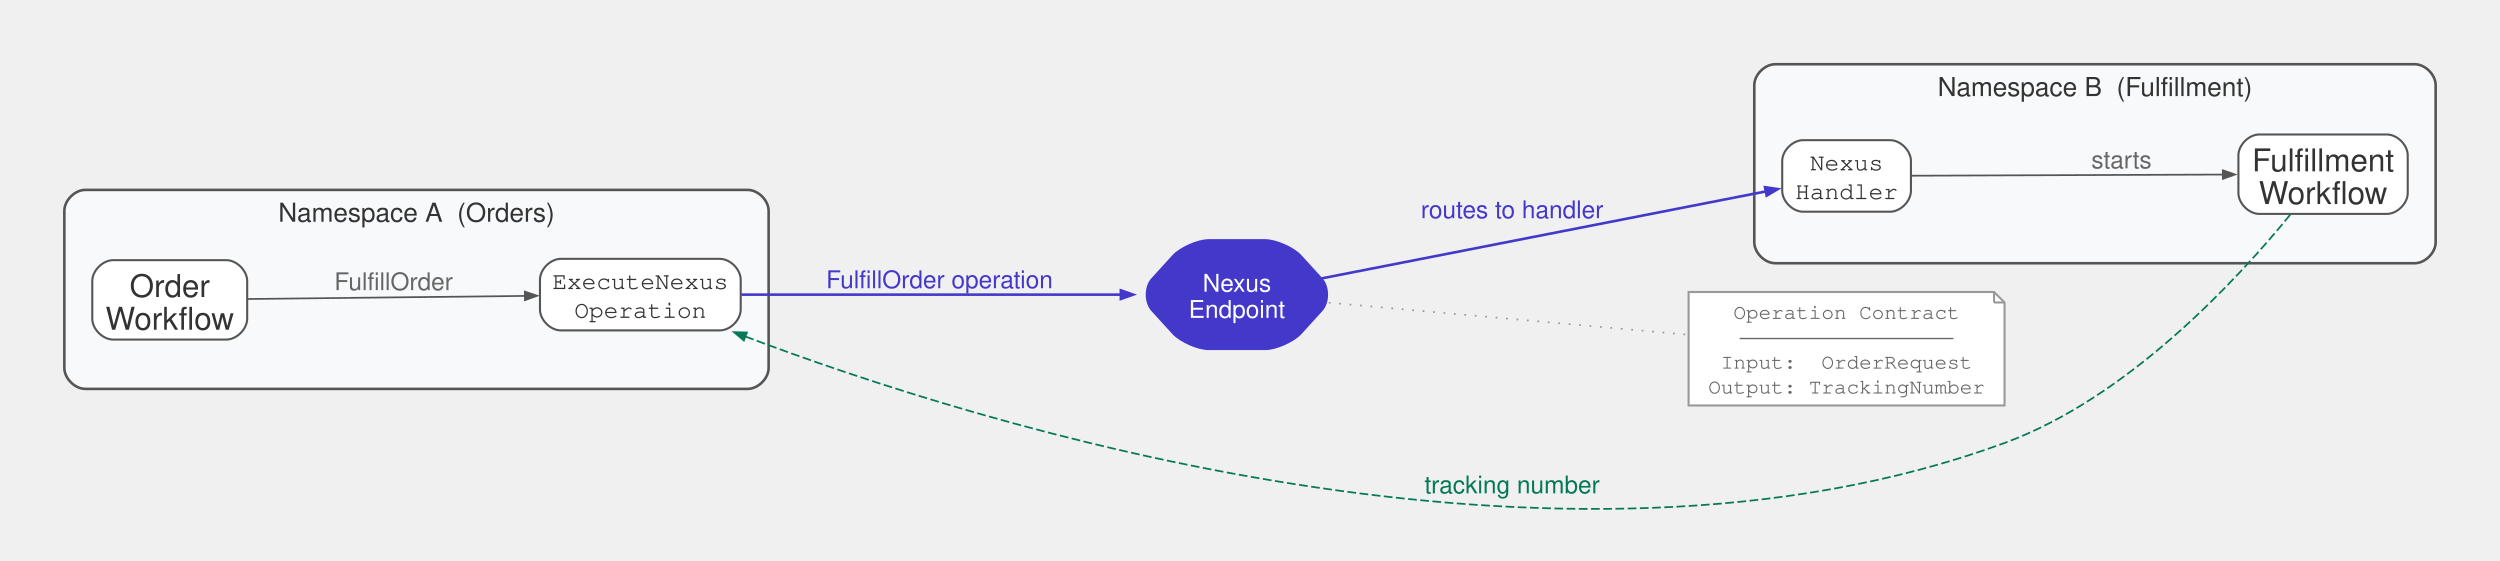
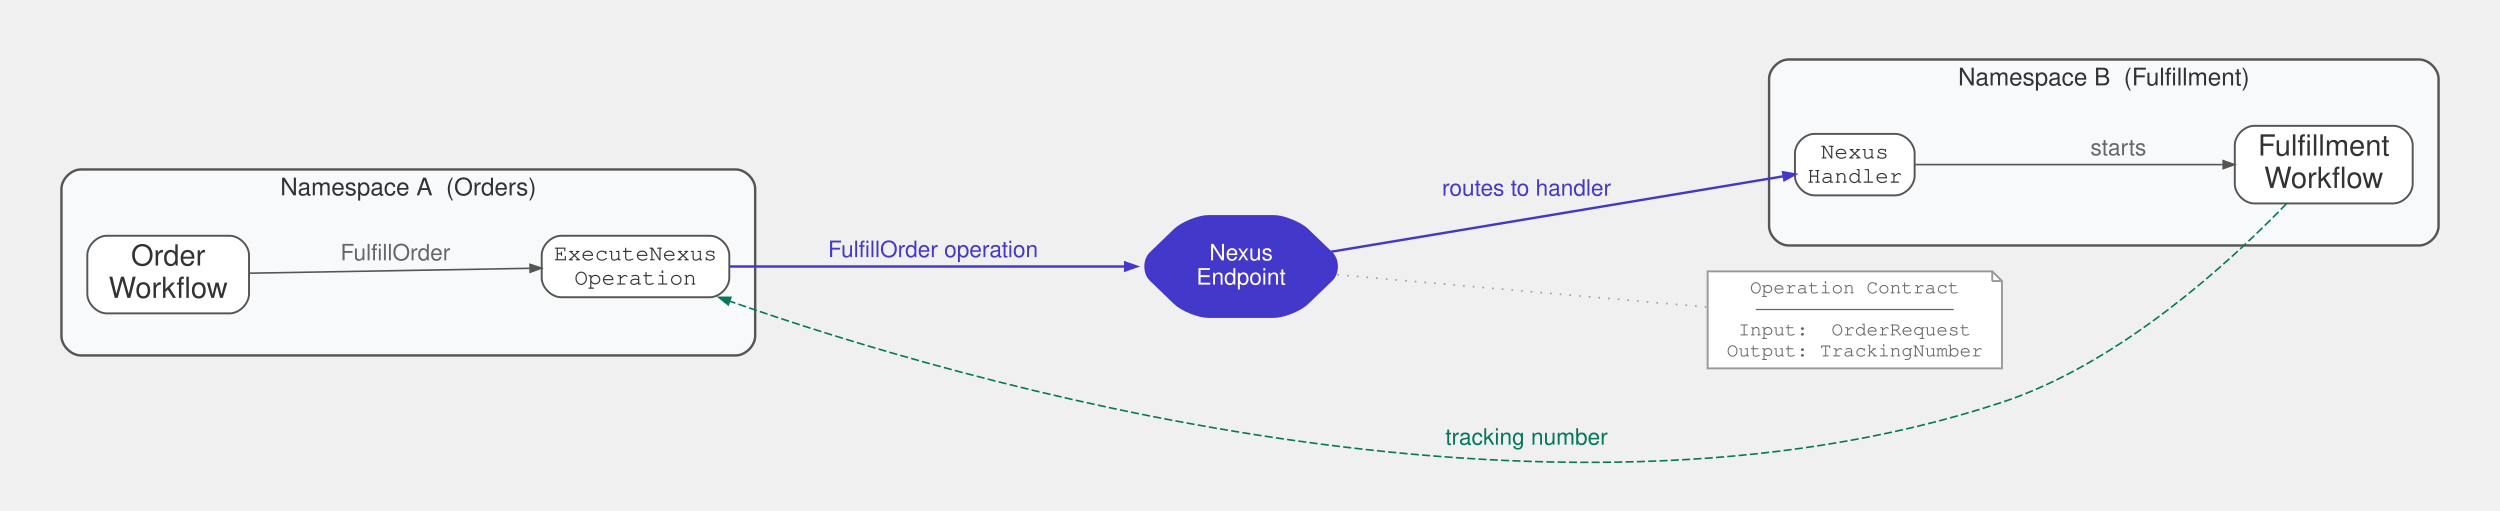
- <svg xmlns="http://www.w3.org/2000/svg" width="1432pt" height="321pt" viewBox="0.00 0.00 1432.18 321.07">
-   <g id="graph0" class="graph" transform="scale(1 1) rotate(0) translate(28.8 292.27)">
+ <svg xmlns="http://www.w3.org/2000/svg" width="1544pt" height="315pt" viewBox="0.00 0.00 1543.61 315.41">
+   <g id="graph0" class="graph" transform="scale(1 1) rotate(0) translate(28.8 286.61)">
    <g id="clust1" class="cluster">
-       <path fill="#f8f9fa" stroke="#555555" stroke-width="1.5" d="M20,-69.47C20,-69.47 399.5,-69.47 399.5,-69.47 405.5,-69.47 411.5,-75.47 411.5,-81.47 411.5,-81.47 411.5,-171.47 411.5,-171.47 411.5,-177.47 405.5,-183.47 399.5,-183.47 399.5,-183.47 20,-183.47 20,-183.47 14,-183.47 8,-177.47 8,-171.47 8,-171.47 8,-81.47 8,-81.47 8,-75.47 14,-69.47 20,-69.47" />
-       <text text-anchor="middle" x="209.75" y="-165.22" font-family="Helvetica,sans-Serif" font-size="15.00" fill="#333333">Namespace A  (Orders)</text>
+       <path fill="#f8f9fa" stroke="#555555" stroke-width="1.5" d="M20,-66.81C20,-66.81 425,-66.81 425,-66.81 431,-66.81 437,-72.81 437,-78.81 437,-78.81 437,-169.81 437,-169.81 437,-175.81 431,-181.81 425,-181.81 425,-181.81 20,-181.81 20,-181.81 14,-181.81 8,-175.81 8,-169.81 8,-169.81 8,-78.81 8,-78.81 8,-72.81 14,-66.81 20,-66.81" />
+       <text text-anchor="middle" x="222.5" y="-165.81" font-family="Helvetica,sans-Serif" font-size="15.00" fill="#333333">Namespace A  (Orders)</text>
    </g>
    <g id="clust2" class="cluster">
-       <path fill="#f8f9fa" stroke="#555555" stroke-width="1.5" d="M988.21,-141.47C988.21,-141.47 1354.58,-141.47 1354.58,-141.47 1360.58,-141.47 1366.58,-147.47 1366.58,-153.47 1366.58,-153.47 1366.58,-243.47 1366.58,-243.47 1366.58,-249.47 1360.58,-255.47 1354.58,-255.47 1354.58,-255.47 988.21,-255.47 988.21,-255.47 982.21,-255.47 976.21,-249.47 976.21,-243.47 976.21,-243.47 976.21,-153.47 976.21,-153.47 976.21,-147.47 982.21,-141.47 988.21,-141.47" />
-       <text text-anchor="middle" x="1171.4" y="-237.22" font-family="Helvetica,sans-Serif" font-size="15.00" fill="#333333">Namespace B  (Fulfillment)</text>
+       <path fill="#f8f9fa" stroke="#555555" stroke-width="1.5" d="M1076.01,-134.81C1076.01,-134.81 1466.01,-134.81 1466.01,-134.81 1472.01,-134.81 1478.01,-140.81 1478.01,-146.81 1478.01,-146.81 1478.01,-237.81 1478.01,-237.81 1478.01,-243.81 1472.01,-249.81 1466.01,-249.81 1466.01,-249.81 1076.01,-249.81 1076.01,-249.81 1070.01,-249.81 1064.01,-243.81 1064.01,-237.81 1064.01,-237.81 1064.01,-146.81 1064.01,-146.81 1064.01,-140.81 1070.01,-134.81 1076.01,-134.81" />
+       <text text-anchor="middle" x="1271.01" y="-233.81" font-family="Helvetica,sans-Serif" font-size="15.00" fill="#333333">Namespace B  (Fulfillment)</text>
    </g>
    <g id="node1" class="node">
-       <path fill="#ffffff" stroke="#555555" stroke-width="1.2" d="M100.75,-143.22C100.75,-143.22 36,-143.22 36,-143.22 30,-143.22 24,-137.22 24,-131.22 24,-131.22 24,-109.72 24,-109.72 24,-103.72 30,-97.72 36,-97.72 36,-97.72 100.75,-97.72 100.75,-97.72 106.75,-97.72 112.75,-103.72 112.75,-109.72 112.75,-109.72 112.75,-131.22 112.75,-131.22 112.75,-137.22 106.75,-143.22 100.75,-143.22" />
-       <text text-anchor="middle" x="68.38" y="-122.12" font-family="Helvetica,sans-Serif" font-size="18.00" fill="#333333">Order</text>
-       <text text-anchor="middle" x="68.38" y="-103.37" font-family="Helvetica,sans-Serif" font-size="18.00" fill="#333333">Workflow</text>
+       <path fill="#ffffff" stroke="#555555" stroke-width="1.2" d="M112,-140.81C112,-140.81 36,-140.81 36,-140.81 30,-140.81 24,-134.81 24,-128.81 24,-128.81 24,-104.81 24,-104.81 24,-98.81 30,-92.81 36,-92.81 36,-92.81 112,-92.81 112,-92.81 118,-92.81 124,-98.81 124,-104.81 124,-104.81 124,-128.81 124,-128.81 124,-134.81 118,-140.81 112,-140.81" />
+       <text text-anchor="middle" x="74" y="-122.41" font-family="Helvetica,sans-Serif" font-size="18.00" fill="#333333">Order</text>
+       <text text-anchor="middle" x="74" y="-102.41" font-family="Helvetica,sans-Serif" font-size="18.00" fill="#333333">Workflow</text>
    </g>
    <g id="node2" class="node">
-       <path fill="#ffffff" stroke="#555555" stroke-width="1.2" d="M383.5,-143.97C383.5,-143.97 292.5,-143.97 292.5,-143.97 286.5,-143.97 280.5,-137.97 280.5,-131.97 280.5,-131.97 280.5,-114.97 280.5,-114.97 280.5,-108.97 286.5,-102.97 292.5,-102.97 292.5,-102.97 383.5,-102.97 383.5,-102.97 389.5,-102.97 395.5,-108.97 395.5,-114.97 395.5,-114.97 395.5,-131.97 395.5,-131.97 395.5,-137.97 389.5,-143.97 383.5,-143.97" />
-       <text text-anchor="middle" x="338" y="-126.67" font-family="Courier,monospace" font-size="14.00" fill="#333333">ExecuteNexus</text>
-       <text text-anchor="middle" x="338" y="-110.17" font-family="Courier,monospace" font-size="14.00" fill="#333333">Operation</text>
+       <path fill="#ffffff" stroke="#555555" stroke-width="1.2" d="M409,-140.81C409,-140.81 317,-140.81 317,-140.81 311,-140.81 305,-134.81 305,-128.81 305,-128.81 305,-114.81 305,-114.81 305,-108.81 311,-102.81 317,-102.81 317,-102.81 409,-102.81 409,-102.81 415,-102.81 421,-108.81 421,-114.81 421,-114.81 421,-128.81 421,-128.81 421,-134.81 415,-140.81 409,-140.81" />
+       <text text-anchor="middle" x="363" y="-125.61" font-family="Courier,monospace" font-size="14.00" fill="#333333">ExecuteNexus</text>
+       <text text-anchor="middle" x="363" y="-110.61" font-family="Courier,monospace" font-size="14.00" fill="#333333">Operation</text>
    </g>
    <g id="edge1" class="edge">
-       <path fill="none" stroke="#555555" d="M112.97,-120.96C156.09,-121.44 222.62,-122.19 271.98,-122.74" />
-       <polygon fill="#555555" stroke="#555555" points="271.83,-125.19 278.86,-122.82 271.89,-120.29 271.83,-125.19" />
-       <text text-anchor="middle" x="196.62" y="-126.03" font-family="Helvetica,sans-Serif" font-size="14.00" fill="#666666">  FulfillOrder  </text>
+       <path fill="none" stroke="#555555" d="M124.01,-117.66C171.87,-118.5 244.97,-119.77 297.53,-120.69" />
+       <polygon fill="#555555" stroke="#555555" points="297.76,-123.14 304.8,-120.81 297.84,-118.24 297.76,-123.14" />
+       <text text-anchor="middle" x="214.5" y="-125.61" font-family="Helvetica,sans-Serif" font-size="14.00" fill="#666666">  FulfillOrder  </text>
    </g>
    <g id="node3" class="node">
-       <path fill="#4338ca" stroke="#4338ca" stroke-width="1.5" d="M728.25,-132.34C728.25,-132.34 716.15,-145.63 716.15,-145.63 712.1,-150.06 702.06,-154.5 696.06,-154.5 696.06,-154.5 663.52,-154.5 663.52,-154.5 657.52,-154.5 647.48,-150.06 643.44,-145.63 643.44,-145.63 631.33,-132.34 631.33,-132.34 627.29,-127.9 627.29,-119.03 631.33,-114.6 631.33,-114.6 643.44,-101.31 643.44,-101.31 647.48,-96.88 657.52,-92.44 663.52,-92.44 663.52,-92.44 696.06,-92.44 696.06,-92.44 702.06,-92.44 712.1,-96.88 716.15,-101.31 716.15,-101.31 728.25,-114.6 728.25,-114.6 732.29,-119.03 732.29,-127.9 728.25,-132.34" />
-       <text text-anchor="middle" x="679.79" y="-125.17" font-family="Helvetica,sans-Serif" font-size="14.00" fill="#ffffff">Nexus</text>
-       <text text-anchor="middle" x="679.79" y="-110.17" font-family="Helvetica,sans-Serif" font-size="14.00" fill="#ffffff">Endpoint</text>
+       <path fill="#4338ca" stroke="#4338ca" stroke-width="1.5" d="M793.37,-130.13C793.37,-130.13 778.4,-144.54 778.4,-144.54 774.08,-148.7 763.76,-152.86 757.76,-152.86 757.76,-152.86 717.25,-152.86 717.25,-152.86 711.25,-152.86 700.93,-148.7 696.61,-144.54 696.61,-144.54 681.64,-130.13 681.64,-130.13 677.32,-125.97 677.32,-117.65 681.64,-113.49 681.64,-113.49 696.61,-99.08 696.61,-99.08 700.93,-94.92 711.25,-90.76 717.25,-90.76 717.25,-90.76 757.76,-90.76 757.76,-90.76 763.76,-90.76 774.08,-94.92 778.4,-99.08 778.4,-99.08 793.37,-113.49 793.37,-113.49 797.69,-117.65 797.69,-125.97 793.37,-130.13" />
+       <text text-anchor="middle" x="737.5" y="-125.61" font-family="Helvetica,sans-Serif" font-size="14.00" fill="#ffffff">Nexus</text>
+       <text text-anchor="middle" x="737.5" y="-110.61" font-family="Helvetica,sans-Serif" font-size="14.00" fill="#ffffff">Endpoint</text>
    </g>
    <g id="edge3" class="edge">
-       <path fill="none" stroke="#4338ca" stroke-width="1.5" d="M395.87,-123.47C455.93,-123.47 550.46,-123.47 613.52,-123.47" />
-       <polygon fill="#4338ca" stroke="#4338ca" stroke-width="1.5" points="613.31,-125.92 620.31,-123.47 613.31,-121.02 613.31,-125.92" />
-       <text text-anchor="middle" x="509.38" y="-127.17" font-family="Helvetica,sans-Serif" font-size="14.00" fill="#4338ca">  FulfillOrder operation  </text>
+       <path fill="none" stroke="#4338ca" stroke-width="1.5" d="M421.39,-121.81C487.09,-121.81 594.76,-121.81 665.64,-121.81" />
+       <polygon fill="#4338ca" stroke="#4338ca" stroke-width="1.5" points="665.81,-124.26 672.81,-121.81 665.81,-119.36 665.81,-124.26" />
+       <text text-anchor="middle" x="547" y="-127.61" font-family="Helvetica,sans-Serif" font-size="14.00" fill="#4338ca">  FulfillOrder operation  </text>
    </g>
    <g id="node4" class="node">
-       <path fill="#ffffff" stroke="#555555" stroke-width="1.2" d="M1053.96,-211.97C1053.96,-211.97 1004.21,-211.97 1004.21,-211.97 998.21,-211.97 992.21,-205.97 992.21,-199.97 992.21,-199.97 992.21,-182.97 992.21,-182.97 992.21,-176.97 998.21,-170.97 1004.21,-170.97 1004.21,-170.97 1053.96,-170.97 1053.96,-170.97 1059.96,-170.97 1065.96,-176.97 1065.96,-182.97 1065.96,-182.97 1065.96,-199.97 1065.96,-199.97 1065.96,-205.97 1059.96,-211.97 1053.96,-211.97" />
-       <text text-anchor="middle" x="1029.08" y="-194.67" font-family="Courier,monospace" font-size="14.00" fill="#333333">Nexus</text>
-       <text text-anchor="middle" x="1029.08" y="-178.17" font-family="Courier,monospace" font-size="14.00" fill="#333333">Handler</text>
+       <path fill="#ffffff" stroke="#555555" stroke-width="1.2" d="M1142.01,-203.81C1142.01,-203.81 1092.01,-203.81 1092.01,-203.81 1086.01,-203.81 1080.01,-197.81 1080.01,-191.81 1080.01,-191.81 1080.01,-177.81 1080.01,-177.81 1080.01,-171.81 1086.01,-165.81 1092.01,-165.81 1092.01,-165.81 1142.01,-165.81 1142.01,-165.81 1148.01,-165.81 1154.01,-171.81 1154.01,-177.81 1154.01,-177.81 1154.01,-191.81 1154.01,-191.81 1154.01,-197.81 1148.01,-203.81 1142.01,-203.81" />
+       <text text-anchor="middle" x="1117.01" y="-188.61" font-family="Courier,monospace" font-size="14.00" fill="#333333">Nexus</text>
+       <text text-anchor="middle" x="1117.01" y="-173.61" font-family="Courier,monospace" font-size="14.00" fill="#333333">Handler</text>
    </g>
    <g id="edge4" class="edge">
-       <path fill="none" stroke="#4338ca" stroke-width="1.5" d="M728.35,-132.78C795.51,-145.93 917.25,-169.77 983.02,-182.65" />
-       <polygon fill="#4338ca" stroke="#4338ca" stroke-width="1.5" points="982.35,-185.01 989.69,-183.95 983.29,-180.2 982.35,-185.01" />
-       <text text-anchor="middle" x="837.46" y="-167.26" font-family="Helvetica,sans-Serif" font-size="14.00" fill="#4338ca">  routes to handler  </text>
+       <path fill="none" stroke="#4338ca" stroke-width="1.5" d="M792.99,-130.9C868.54,-143.51 1003.6,-166.05 1072.69,-177.58" />
+       <polygon fill="#4338ca" stroke="#4338ca" stroke-width="1.5" points="1072.67,-180.06 1079.98,-178.8 1073.48,-175.23 1072.67,-180.06" />
+       <text text-anchor="middle" x="914.01" y="-165.61" font-family="Helvetica,sans-Serif" font-size="14.00" fill="#4338ca">  routes to handler  </text>
    </g>
    <g id="node6" class="node">
-       <polygon fill="#ffffff" stroke="#999999" stroke-width="1.2" points="1113.58,-124.97 938.58,-124.97 938.58,-59.97 1119.58,-59.97 1119.58,-118.97 1113.58,-124.97" />
-       <polyline fill="none" stroke="#999999" stroke-width="1.2" points="1113.58,-124.97 1113.58,-118.97" />
-       <polyline fill="none" stroke="#999999" stroke-width="1.2" points="1119.58,-118.97 1113.58,-118.97" />
-       <text text-anchor="middle" x="1029.08" y="-109.57" font-family="Courier,monospace" font-size="12.00" fill="#666666">Operation Contract</text>
-       <text text-anchor="middle" x="1029.08" y="-95.32" font-family="Courier,monospace" font-size="12.00" fill="#666666">─────────────────</text>
-       <text text-anchor="middle" x="1029.08" y="-81.07" font-family="Courier,monospace" font-size="12.00" fill="#666666">Input:  OrderRequest</text>
-       <text text-anchor="middle" x="1029.08" y="-66.82" font-family="Courier,monospace" font-size="12.00" fill="#666666">Output: TrackingNumber</text>
+       <polygon fill="#ffffff" stroke="#999999" stroke-width="1.2" points="1202.01,-118.81 1026.01,-118.81 1026.01,-58.81 1208.01,-58.81 1208.01,-112.81 1202.01,-118.81" />
+       <polyline fill="none" stroke="#999999" stroke-width="1.2" points="1202.01,-118.81 1202.01,-112.81 " />
+       <polyline fill="none" stroke="#999999" stroke-width="1.2" points="1208.01,-112.81 1202.01,-112.81 " />
+       <text text-anchor="middle" x="1117.01" y="-105.21" font-family="Courier,monospace" font-size="12.00" fill="#666666">Operation Contract</text>
+       <text text-anchor="middle" x="1117.01" y="-92.21" font-family="Courier,monospace" font-size="12.00" fill="#666666">─────────────────</text>
+       <text text-anchor="middle" x="1117.01" y="-79.21" font-family="Courier,monospace" font-size="12.00" fill="#666666">Input:  OrderRequest</text>
+       <text text-anchor="middle" x="1117.01" y="-66.21" font-family="Courier,monospace" font-size="12.00" fill="#666666">Output: TrackingNumber</text>
    </g>
    <g id="edge6" class="edge">
-       <path fill="none" stroke="#999999" stroke-dasharray="1,5" d="M732.41,-118.86C786.64,-114.02 872.98,-106.31 938.39,-100.48" />
+       <path fill="none" stroke="#999999" stroke-dasharray="1,5" d="M797.07,-116.69C858.27,-111.34 955.07,-102.88 1025.98,-96.68" />
    </g>
    <g id="node5" class="node">
-       <path fill="#ffffff" stroke="#555555" stroke-width="1.2" d="M1338.58,-215.22C1338.58,-215.22 1265.58,-215.22 1265.58,-215.22 1259.58,-215.22 1253.58,-209.22 1253.58,-203.22 1253.58,-203.22 1253.58,-181.72 1253.58,-181.72 1253.58,-175.72 1259.58,-169.72 1265.58,-169.72 1265.58,-169.72 1338.58,-169.72 1338.58,-169.72 1344.58,-169.72 1350.58,-175.72 1350.58,-181.72 1350.58,-181.72 1350.58,-203.22 1350.58,-203.22 1350.58,-209.22 1344.58,-215.22 1338.58,-215.22" />
-       <text text-anchor="middle" x="1302.08" y="-194.12" font-family="Helvetica,sans-Serif" font-size="18.00" fill="#333333">Fulfillment</text>
-       <text text-anchor="middle" x="1302.08" y="-175.37" font-family="Helvetica,sans-Serif" font-size="18.00" fill="#333333">Workflow</text>
+       <path fill="#ffffff" stroke="#555555" stroke-width="1.2" d="M1450.01,-208.81C1450.01,-208.81 1364.01,-208.81 1364.01,-208.81 1358.01,-208.81 1352.01,-202.81 1352.01,-196.81 1352.01,-196.81 1352.01,-172.81 1352.01,-172.81 1352.01,-166.81 1358.01,-160.81 1364.01,-160.81 1364.01,-160.81 1450.01,-160.81 1450.01,-160.81 1456.01,-160.81 1462.01,-166.81 1462.01,-172.81 1462.01,-172.81 1462.01,-196.81 1462.01,-196.81 1462.01,-202.81 1456.01,-208.81 1450.01,-208.81" />
+       <text text-anchor="middle" x="1407.01" y="-190.41" font-family="Helvetica,sans-Serif" font-size="18.00" fill="#333333">Fulfillment</text>
+       <text text-anchor="middle" x="1407.01" y="-170.41" font-family="Helvetica,sans-Serif" font-size="18.00" fill="#333333">Workflow</text>
    </g>
    <g id="edge2" class="edge">
-       <path fill="none" stroke="#555555" d="M1066.35,-191.6C1112.08,-191.77 1191.18,-192.06 1244.79,-192.26" />
-       <polygon fill="#555555" stroke="#555555" points="1244.64,-194.71 1251.65,-192.29 1244.66,-189.81 1244.64,-194.71" />
-       <text text-anchor="middle" x="1186.58" y="-195.82" font-family="Helvetica,sans-Serif" font-size="14.00" fill="#666666">  starts  </text>
+       <path fill="none" stroke="#555555" d="M1154.19,-184.81C1201.93,-184.81 1286.66,-184.81 1344.53,-184.81" />
+       <polygon fill="#555555" stroke="#555555" points="1344.81,-187.26 1351.81,-184.81 1344.81,-182.36 1344.81,-187.26" />
+       <text text-anchor="middle" x="1280.01" y="-190.61" font-family="Helvetica,sans-Serif" font-size="14.00" fill="#666666">  starts  </text>
    </g>
    <g id="edge5" class="edge">
-       <path fill="none" stroke="#047857" stroke-dasharray="5,2" d="M1283.27,-169.29C1253.84,-133.13 1191.16,-64.74 1119.58,-38.47 863.62,55.49 531.13,-49.26 397.94,-99.57" />
-       <polygon fill="#047857" stroke="#047857" points="397.31,-97.19 391.64,-101.97 399.05,-101.77 397.31,-97.19" />
-       <text text-anchor="middle" x="837.46" y="-9.64" font-family="Helvetica,sans-Serif" font-size="14.00" fill="#047857">  tracking number  </text>
+       <path fill="none" stroke="#047857" stroke-dasharray="5,2" d="M1383.93,-160.62C1350.1,-125.55 1281.58,-62.14 1208.01,-37.81 924.44,55.95 560.4,-51.59 421.41,-100.31" />
+       <polygon fill="#047857" stroke="#047857" points="420.35,-98.08 414.57,-102.72 421.98,-102.71 420.35,-98.08" />
+       <text text-anchor="middle" x="914.01" y="-11.61" font-family="Helvetica,sans-Serif" font-size="14.00" fill="#047857">  tracking number  </text>
    </g>
  </g>
</svg>
